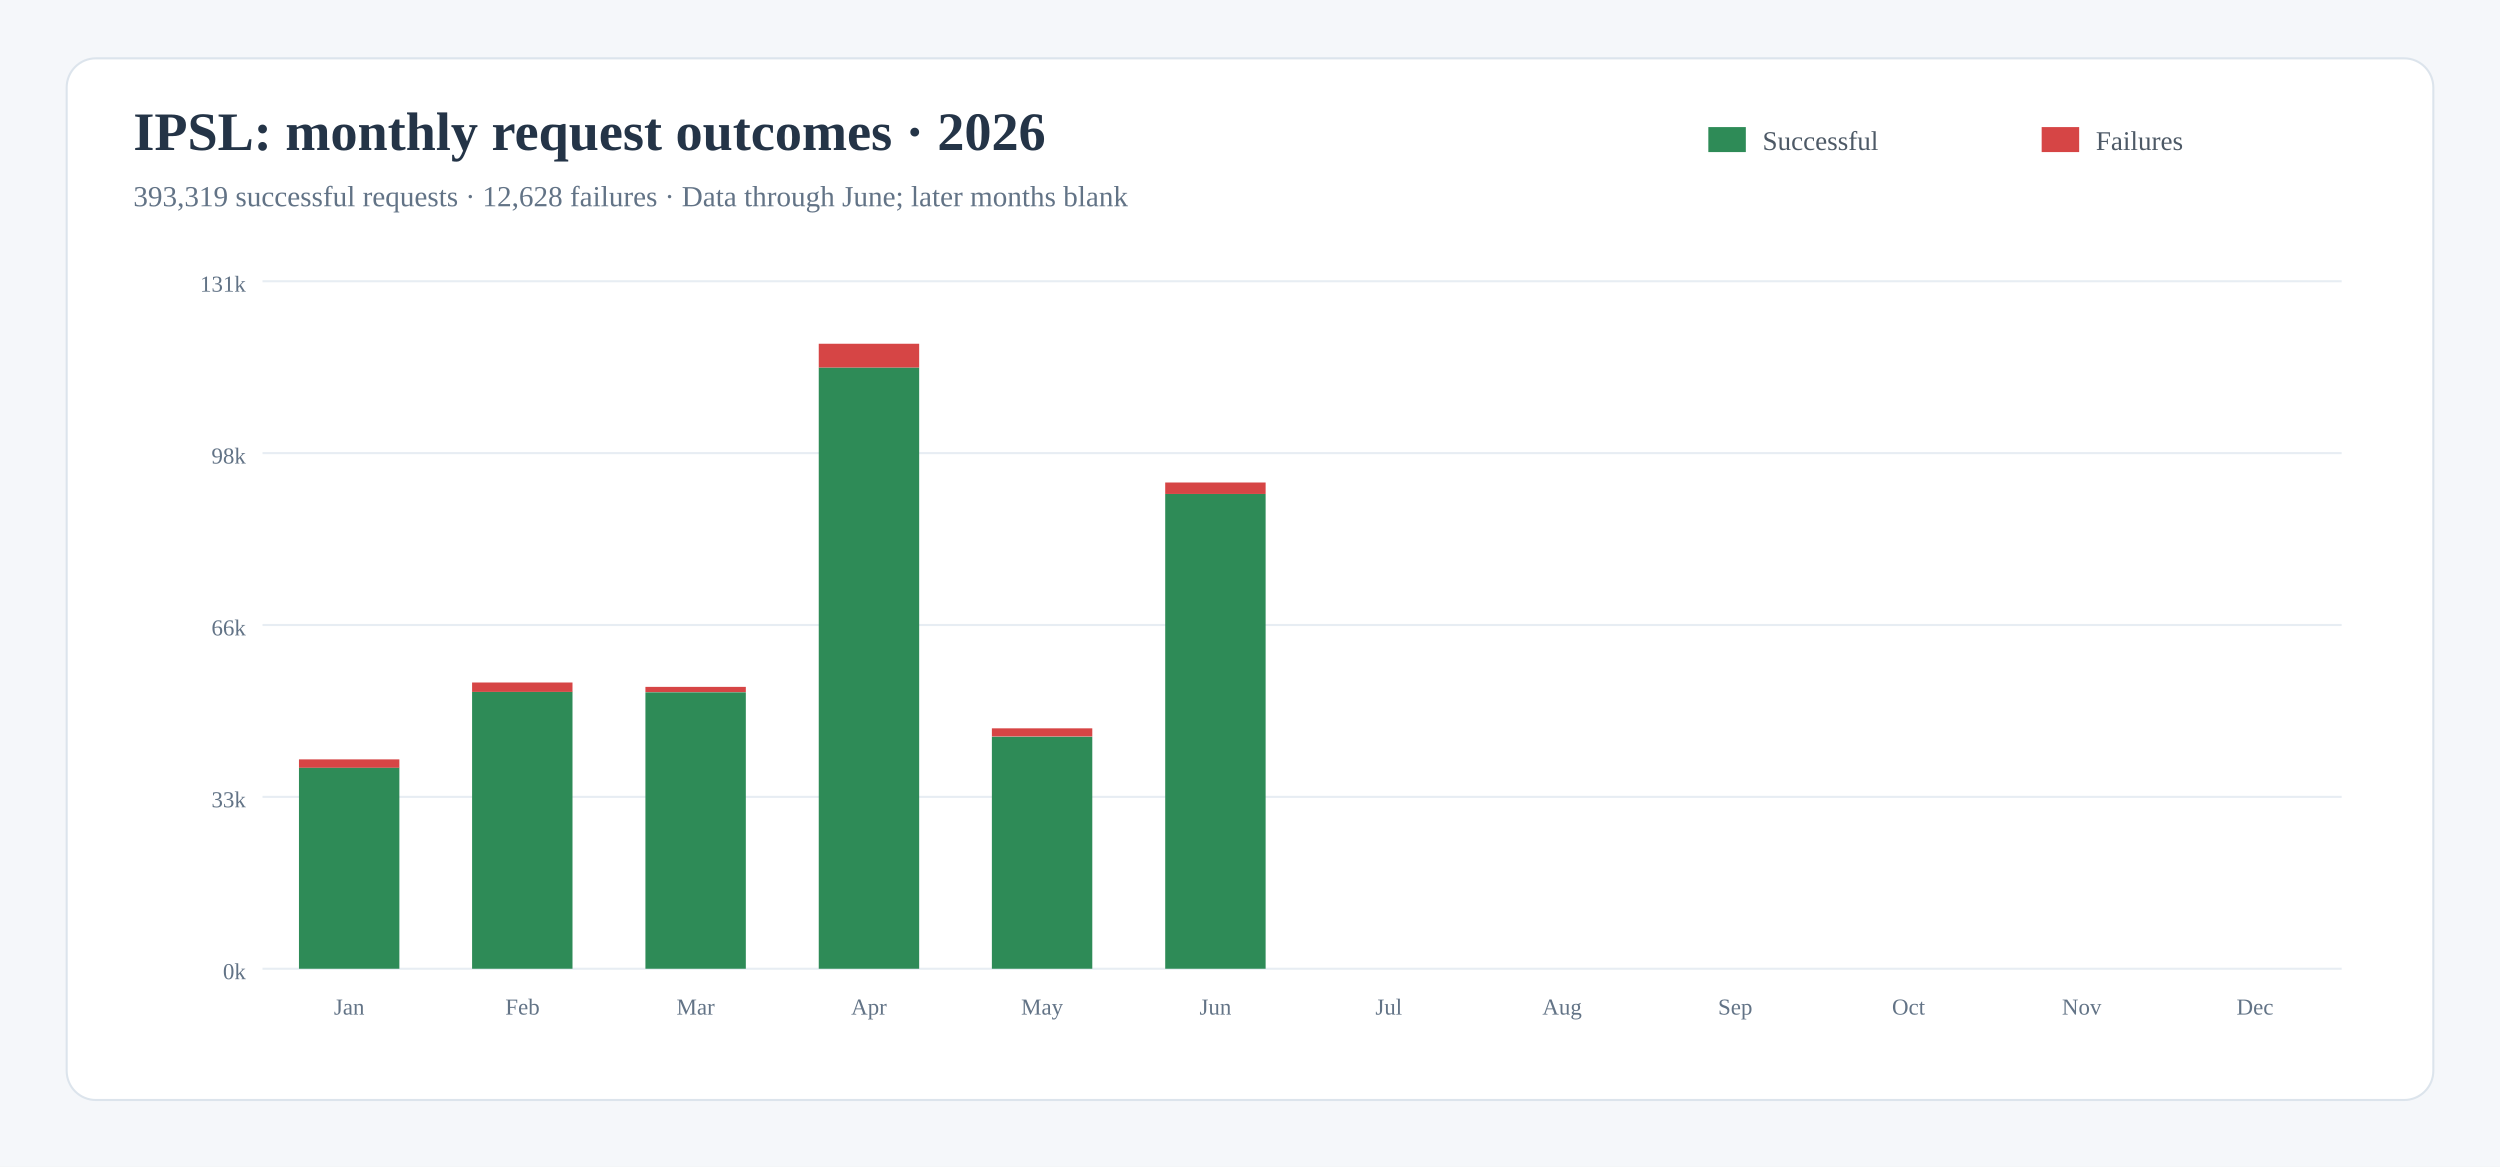
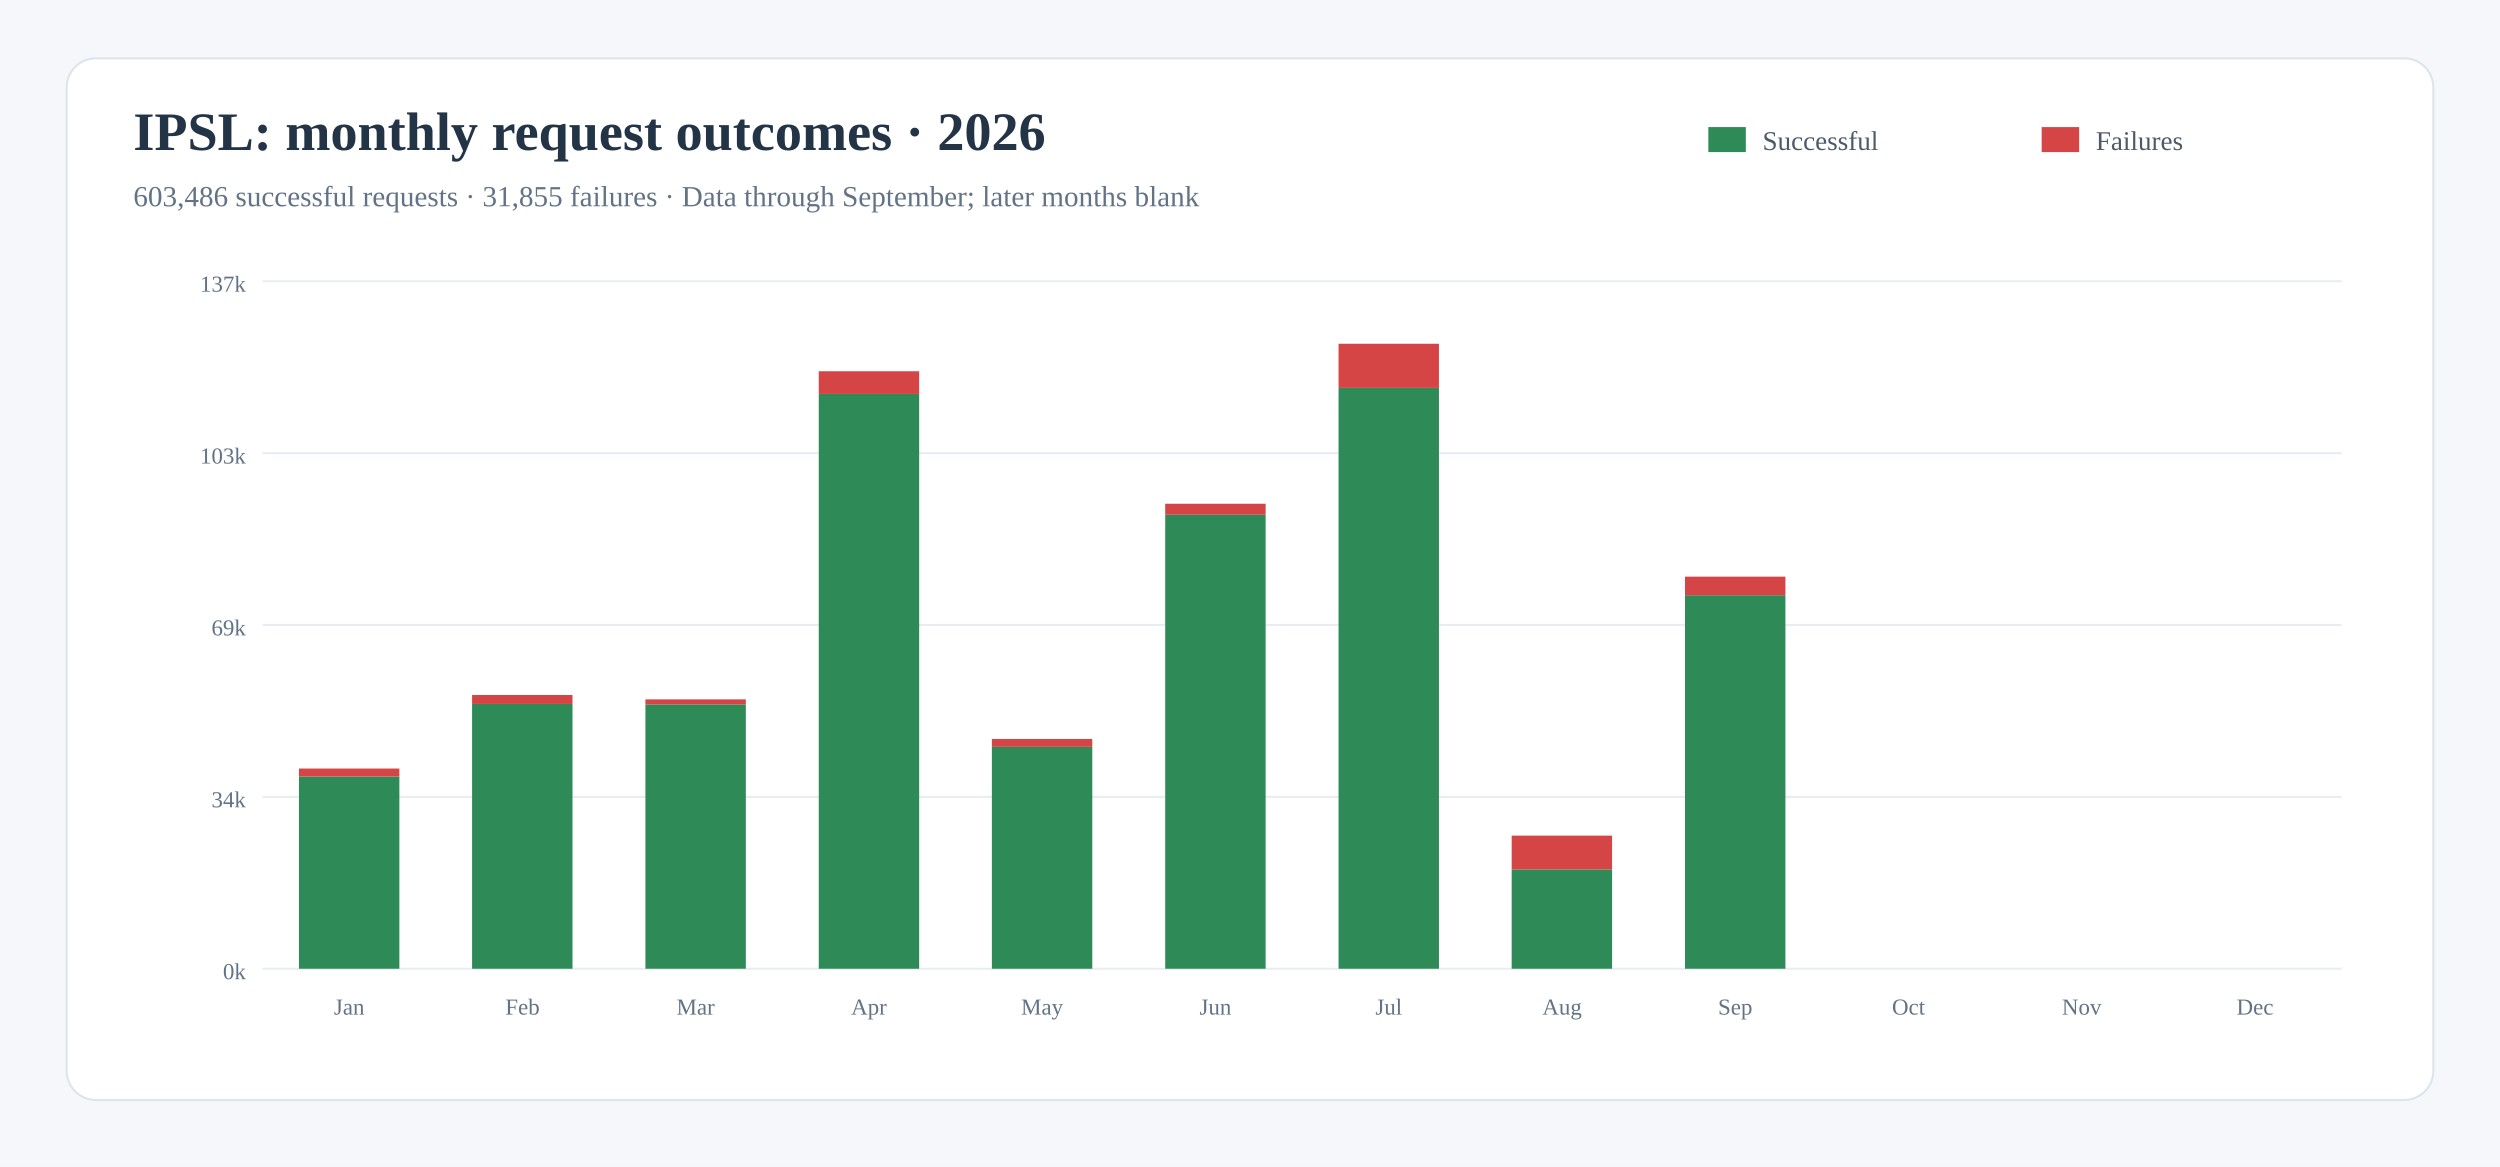
<svg xmlns="http://www.w3.org/2000/svg" width="1200" height="560" viewBox="0 0 1200 560">
  <rect width="100%" height="100%" fill="#f5f7fa" />
  <rect x="32" y="28" width="1136" height="500" rx="14" fill="#fff" stroke="#dce4ec" />
  <text x="64.0" y="72.0" font-size="26" text-anchor="start" fill="#243447" font-weight="700">IPSL: monthly request outcomes · 2026</text>
-   <text x="64.0" y="99.0" font-size="14" text-anchor="start" fill="#627386" font-weight="400">393,319 successful requests · 12,628 failures · Data through June; later months blank</text>
+   <text x="64.0" y="99.0" font-size="14" text-anchor="start" fill="#627386" font-weight="400">603,486 successful requests · 31,855 failures · Data through September; later months blank</text>
  <line x1="126" y1="465.0" x2="1124" y2="465.0" stroke="#e7edf3" />
  <text x="118.0" y="470.0" font-size="11" text-anchor="end" fill="#627386" font-weight="400">0k</text>
  <line x1="126" y1="382.5" x2="1124" y2="382.5" stroke="#e7edf3" />
-   <text x="118.0" y="387.5" font-size="11" text-anchor="end" fill="#627386" font-weight="400">33k</text>
+   <text x="118.0" y="387.5" font-size="11" text-anchor="end" fill="#627386" font-weight="400">34k</text>
  <line x1="126" y1="300.0" x2="1124" y2="300.0" stroke="#e7edf3" />
-   <text x="118.0" y="305.0" font-size="11" text-anchor="end" fill="#627386" font-weight="400">66k</text>
+   <text x="118.0" y="305.0" font-size="11" text-anchor="end" fill="#627386" font-weight="400">69k</text>
  <line x1="126" y1="217.5" x2="1124" y2="217.5" stroke="#e7edf3" />
-   <text x="118.0" y="222.5" font-size="11" text-anchor="end" fill="#627386" font-weight="400">98k</text>
+   <text x="118.0" y="222.5" font-size="11" text-anchor="end" fill="#627386" font-weight="400">103k</text>
  <line x1="126" y1="135.0" x2="1124" y2="135.0" stroke="#e7edf3" />
-   <text x="118.0" y="140.0" font-size="11" text-anchor="end" fill="#627386" font-weight="400">131k</text>
+   <text x="118.0" y="140.0" font-size="11" text-anchor="end" fill="#627386" font-weight="400">137k</text>
  <text x="167.6" y="487.0" font-size="11" text-anchor="middle" fill="#627386" font-weight="400">Jan</text>
  <text x="250.8" y="487.0" font-size="11" text-anchor="middle" fill="#627386" font-weight="400">Feb</text>
  <text x="333.9" y="487.0" font-size="11" text-anchor="middle" fill="#627386" font-weight="400">Mar</text>
  <text x="417.1" y="487.0" font-size="11" text-anchor="middle" fill="#627386" font-weight="400">Apr</text>
  <text x="500.2" y="487.0" font-size="11" text-anchor="middle" fill="#627386" font-weight="400">May</text>
  <text x="583.4" y="487.0" font-size="11" text-anchor="middle" fill="#627386" font-weight="400">Jun</text>
  <text x="666.6" y="487.0" font-size="11" text-anchor="middle" fill="#627386" font-weight="400">Jul</text>
  <text x="749.8" y="487.0" font-size="11" text-anchor="middle" fill="#627386" font-weight="400">Aug</text>
  <text x="832.9" y="487.0" font-size="11" text-anchor="middle" fill="#627386" font-weight="400">Sep</text>
  <text x="916.1" y="487.0" font-size="11" text-anchor="middle" fill="#627386" font-weight="400">Oct</text>
  <text x="999.2" y="487.0" font-size="11" text-anchor="middle" fill="#627386" font-weight="400">Nov</text>
  <text x="1082.4" y="487.0" font-size="11" text-anchor="middle" fill="#627386" font-weight="400">Dec</text>
-   <rect x="143.5" y="368.4" width="48.2" height="96.6" fill="#2E8B57" />
-   <rect x="143.5" y="364.5" width="48.2" height="4.0" fill="#D64545" />
-   <rect x="226.6" y="332.0" width="48.2" height="133.0" fill="#2E8B57" />
-   <rect x="226.6" y="327.6" width="48.2" height="4.5" fill="#D64545" />
-   <rect x="309.8" y="332.3" width="48.2" height="132.7" fill="#2E8B57" />
-   <rect x="309.8" y="329.7" width="48.2" height="2.5" fill="#D64545" />
-   <rect x="393.0" y="176.4" width="48.2" height="288.6" fill="#2E8B57" />
-   <rect x="393.0" y="165.0" width="48.2" height="11.4" fill="#D64545" />
-   <rect x="476.1" y="353.6" width="48.2" height="111.4" fill="#2E8B57" />
-   <rect x="476.1" y="349.6" width="48.2" height="3.9" fill="#D64545" />
-   <rect x="559.3" y="237.1" width="48.2" height="227.9" fill="#2E8B57" />
-   <rect x="559.3" y="231.6" width="48.2" height="5.5" fill="#D64545" />
+   <rect x="143.5" y="372.7" width="48.2" height="92.3" fill="#2E8B57" />
+   <rect x="143.5" y="368.9" width="48.2" height="3.8" fill="#D64545" />
+   <rect x="226.6" y="337.9" width="48.2" height="127.1" fill="#2E8B57" />
+   <rect x="226.6" y="333.6" width="48.2" height="4.3" fill="#D64545" />
+   <rect x="309.8" y="338.1" width="48.2" height="126.9" fill="#2E8B57" />
+   <rect x="309.8" y="335.7" width="48.2" height="2.4" fill="#D64545" />
+   <rect x="393.0" y="189.1" width="48.2" height="275.9" fill="#2E8B57" />
+   <rect x="393.0" y="178.2" width="48.2" height="10.9" fill="#D64545" />
+   <rect x="476.1" y="358.5" width="48.2" height="106.5" fill="#2E8B57" />
+   <rect x="476.1" y="354.7" width="48.2" height="3.8" fill="#D64545" />
+   <rect x="559.3" y="247.1" width="48.2" height="217.9" fill="#2E8B57" />
+   <rect x="559.3" y="241.8" width="48.2" height="5.3" fill="#D64545" />
+   <rect x="642.5" y="186.2" width="48.2" height="278.8" fill="#2E8B57" />
+   <rect x="642.5" y="165.0" width="48.2" height="21.2" fill="#D64545" />
+   <rect x="725.6" y="417.3" width="48.2" height="47.7" fill="#2E8B57" />
+   <rect x="725.6" y="401.1" width="48.2" height="16.2" fill="#D64545" />
+   <rect x="808.8" y="285.7" width="48.2" height="179.3" fill="#2E8B57" />
+   <rect x="808.8" y="276.8" width="48.2" height="8.9" fill="#D64545" />
  <rect x="820" y="61" width="18" height="12" fill="#2E8B57" />
  <text x="846.0" y="72.0" font-size="13" text-anchor="start" fill="#4d5966" font-weight="400">Successful</text>
  <rect x="980" y="61" width="18" height="12" fill="#D64545" />
  <text x="1006.0" y="72.0" font-size="13" text-anchor="start" fill="#4d5966" font-weight="400">Failures</text>
</svg>
